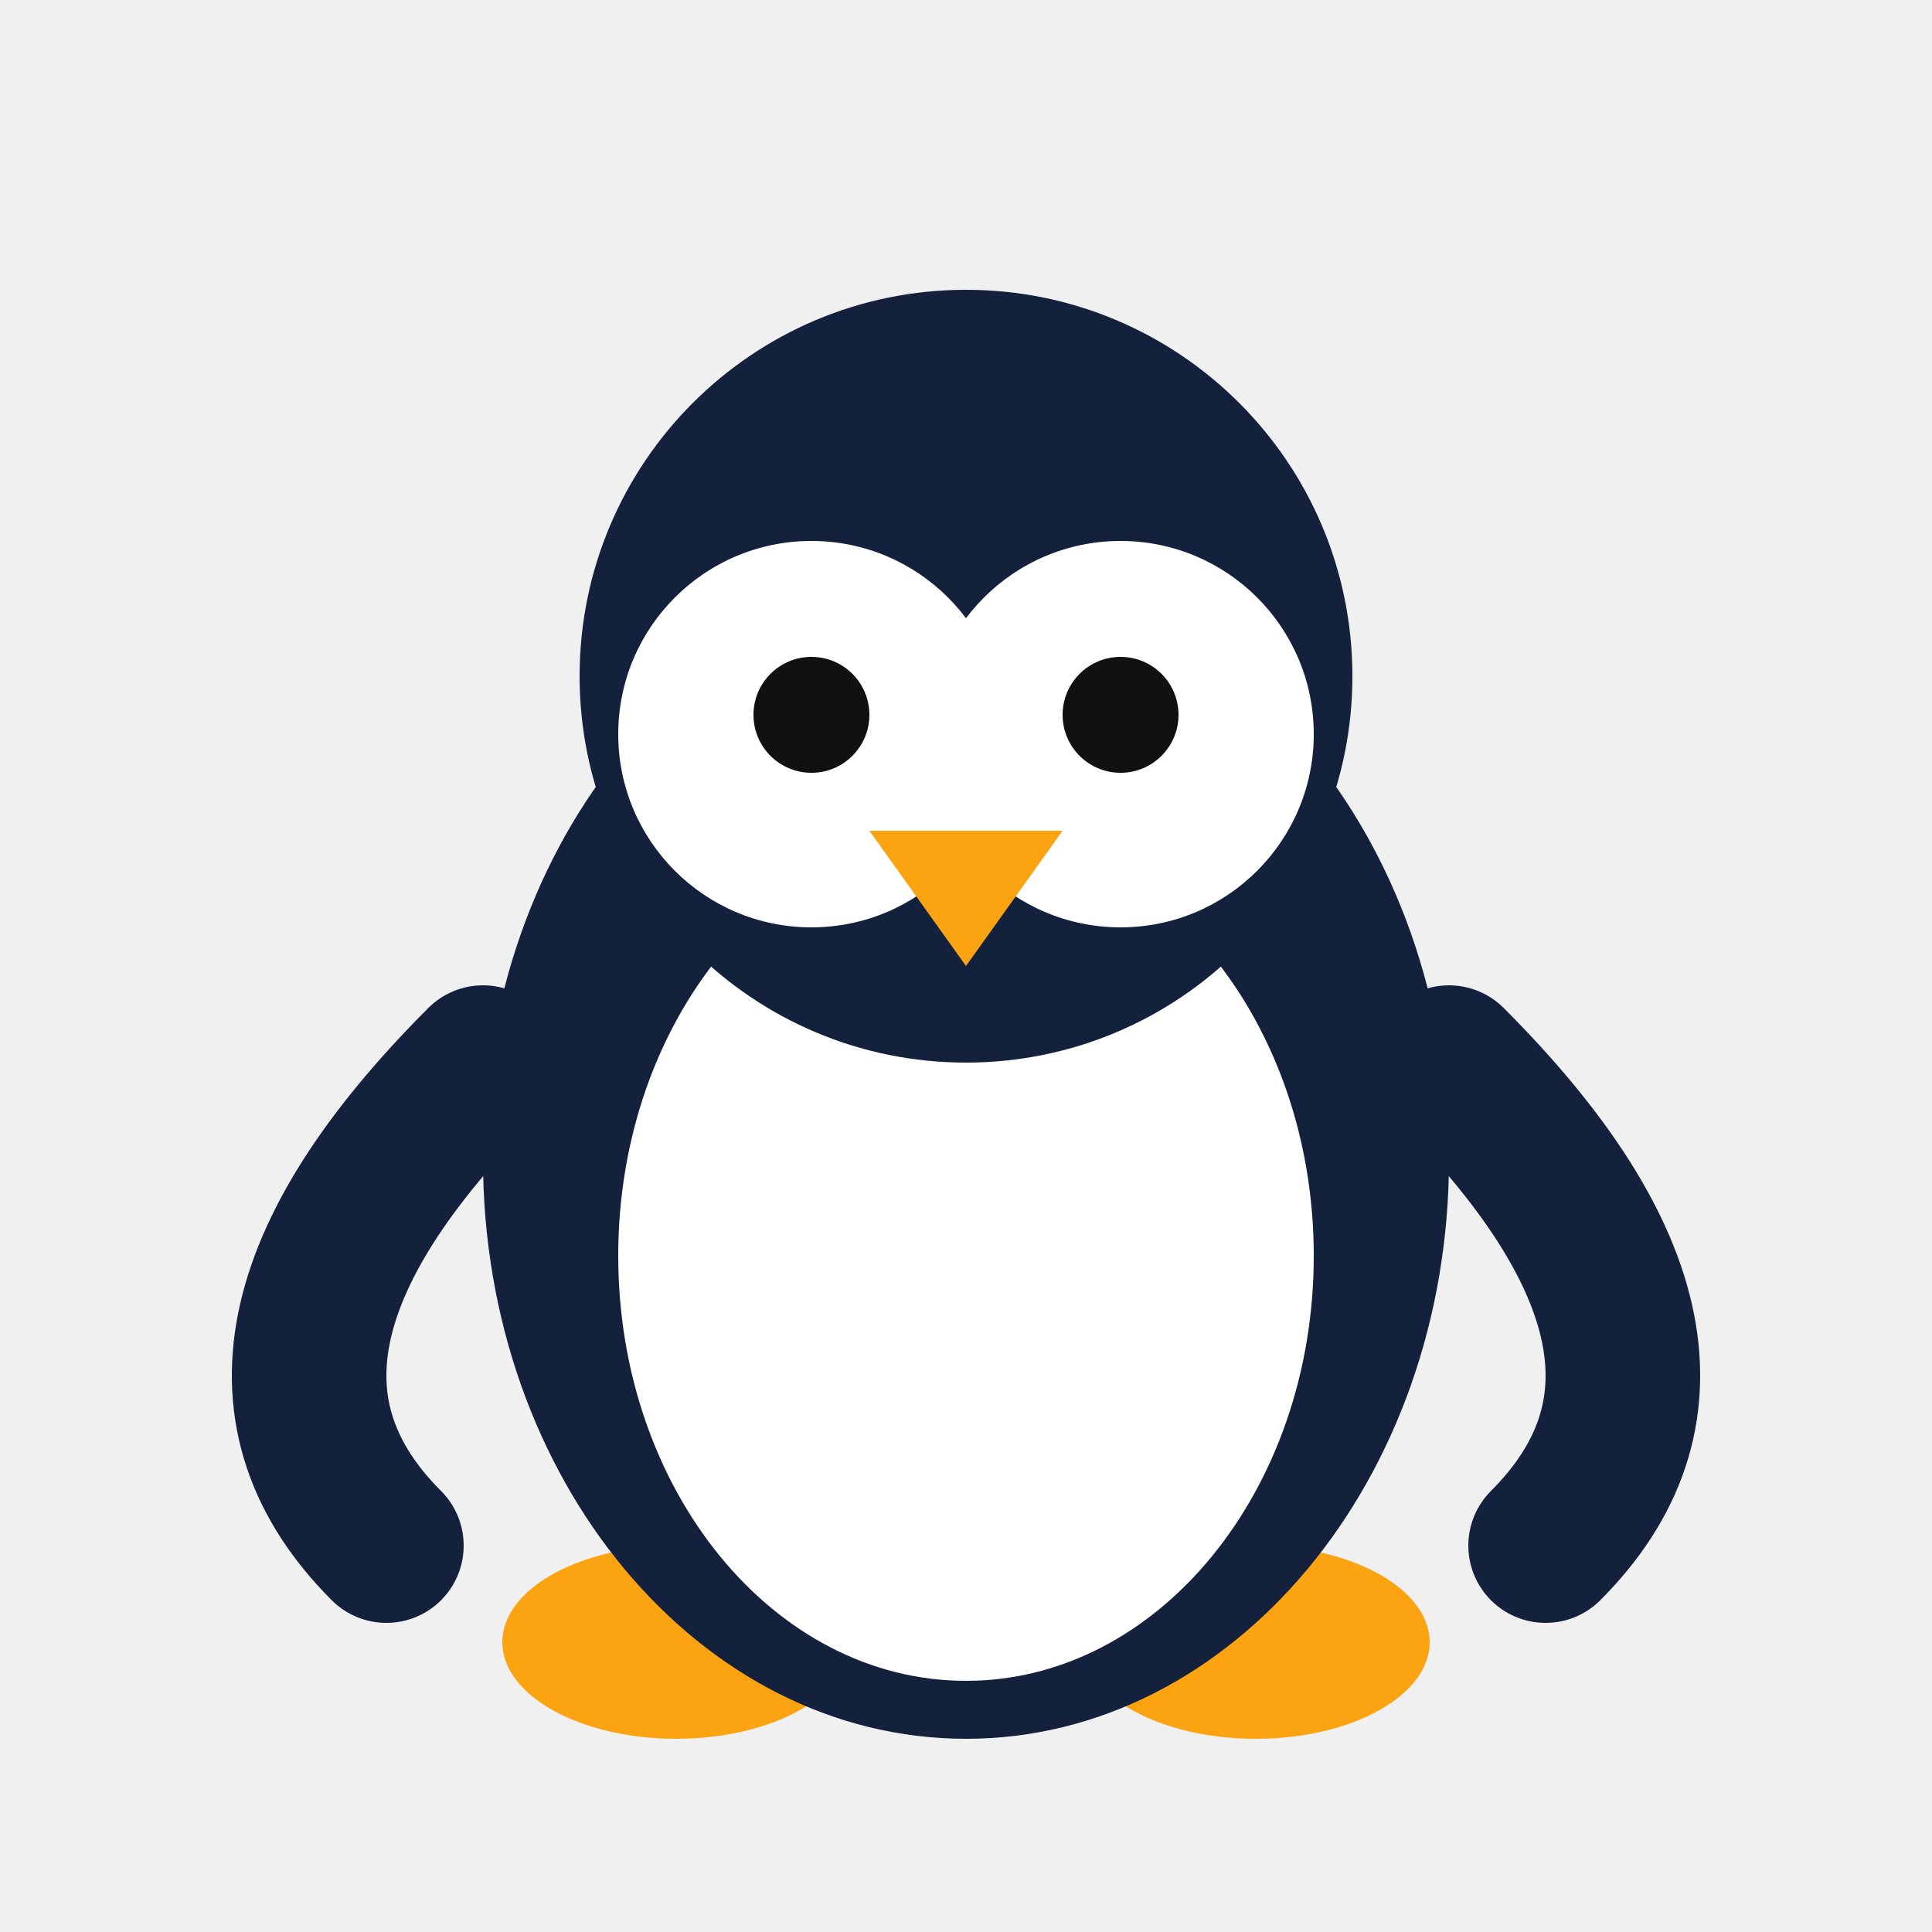
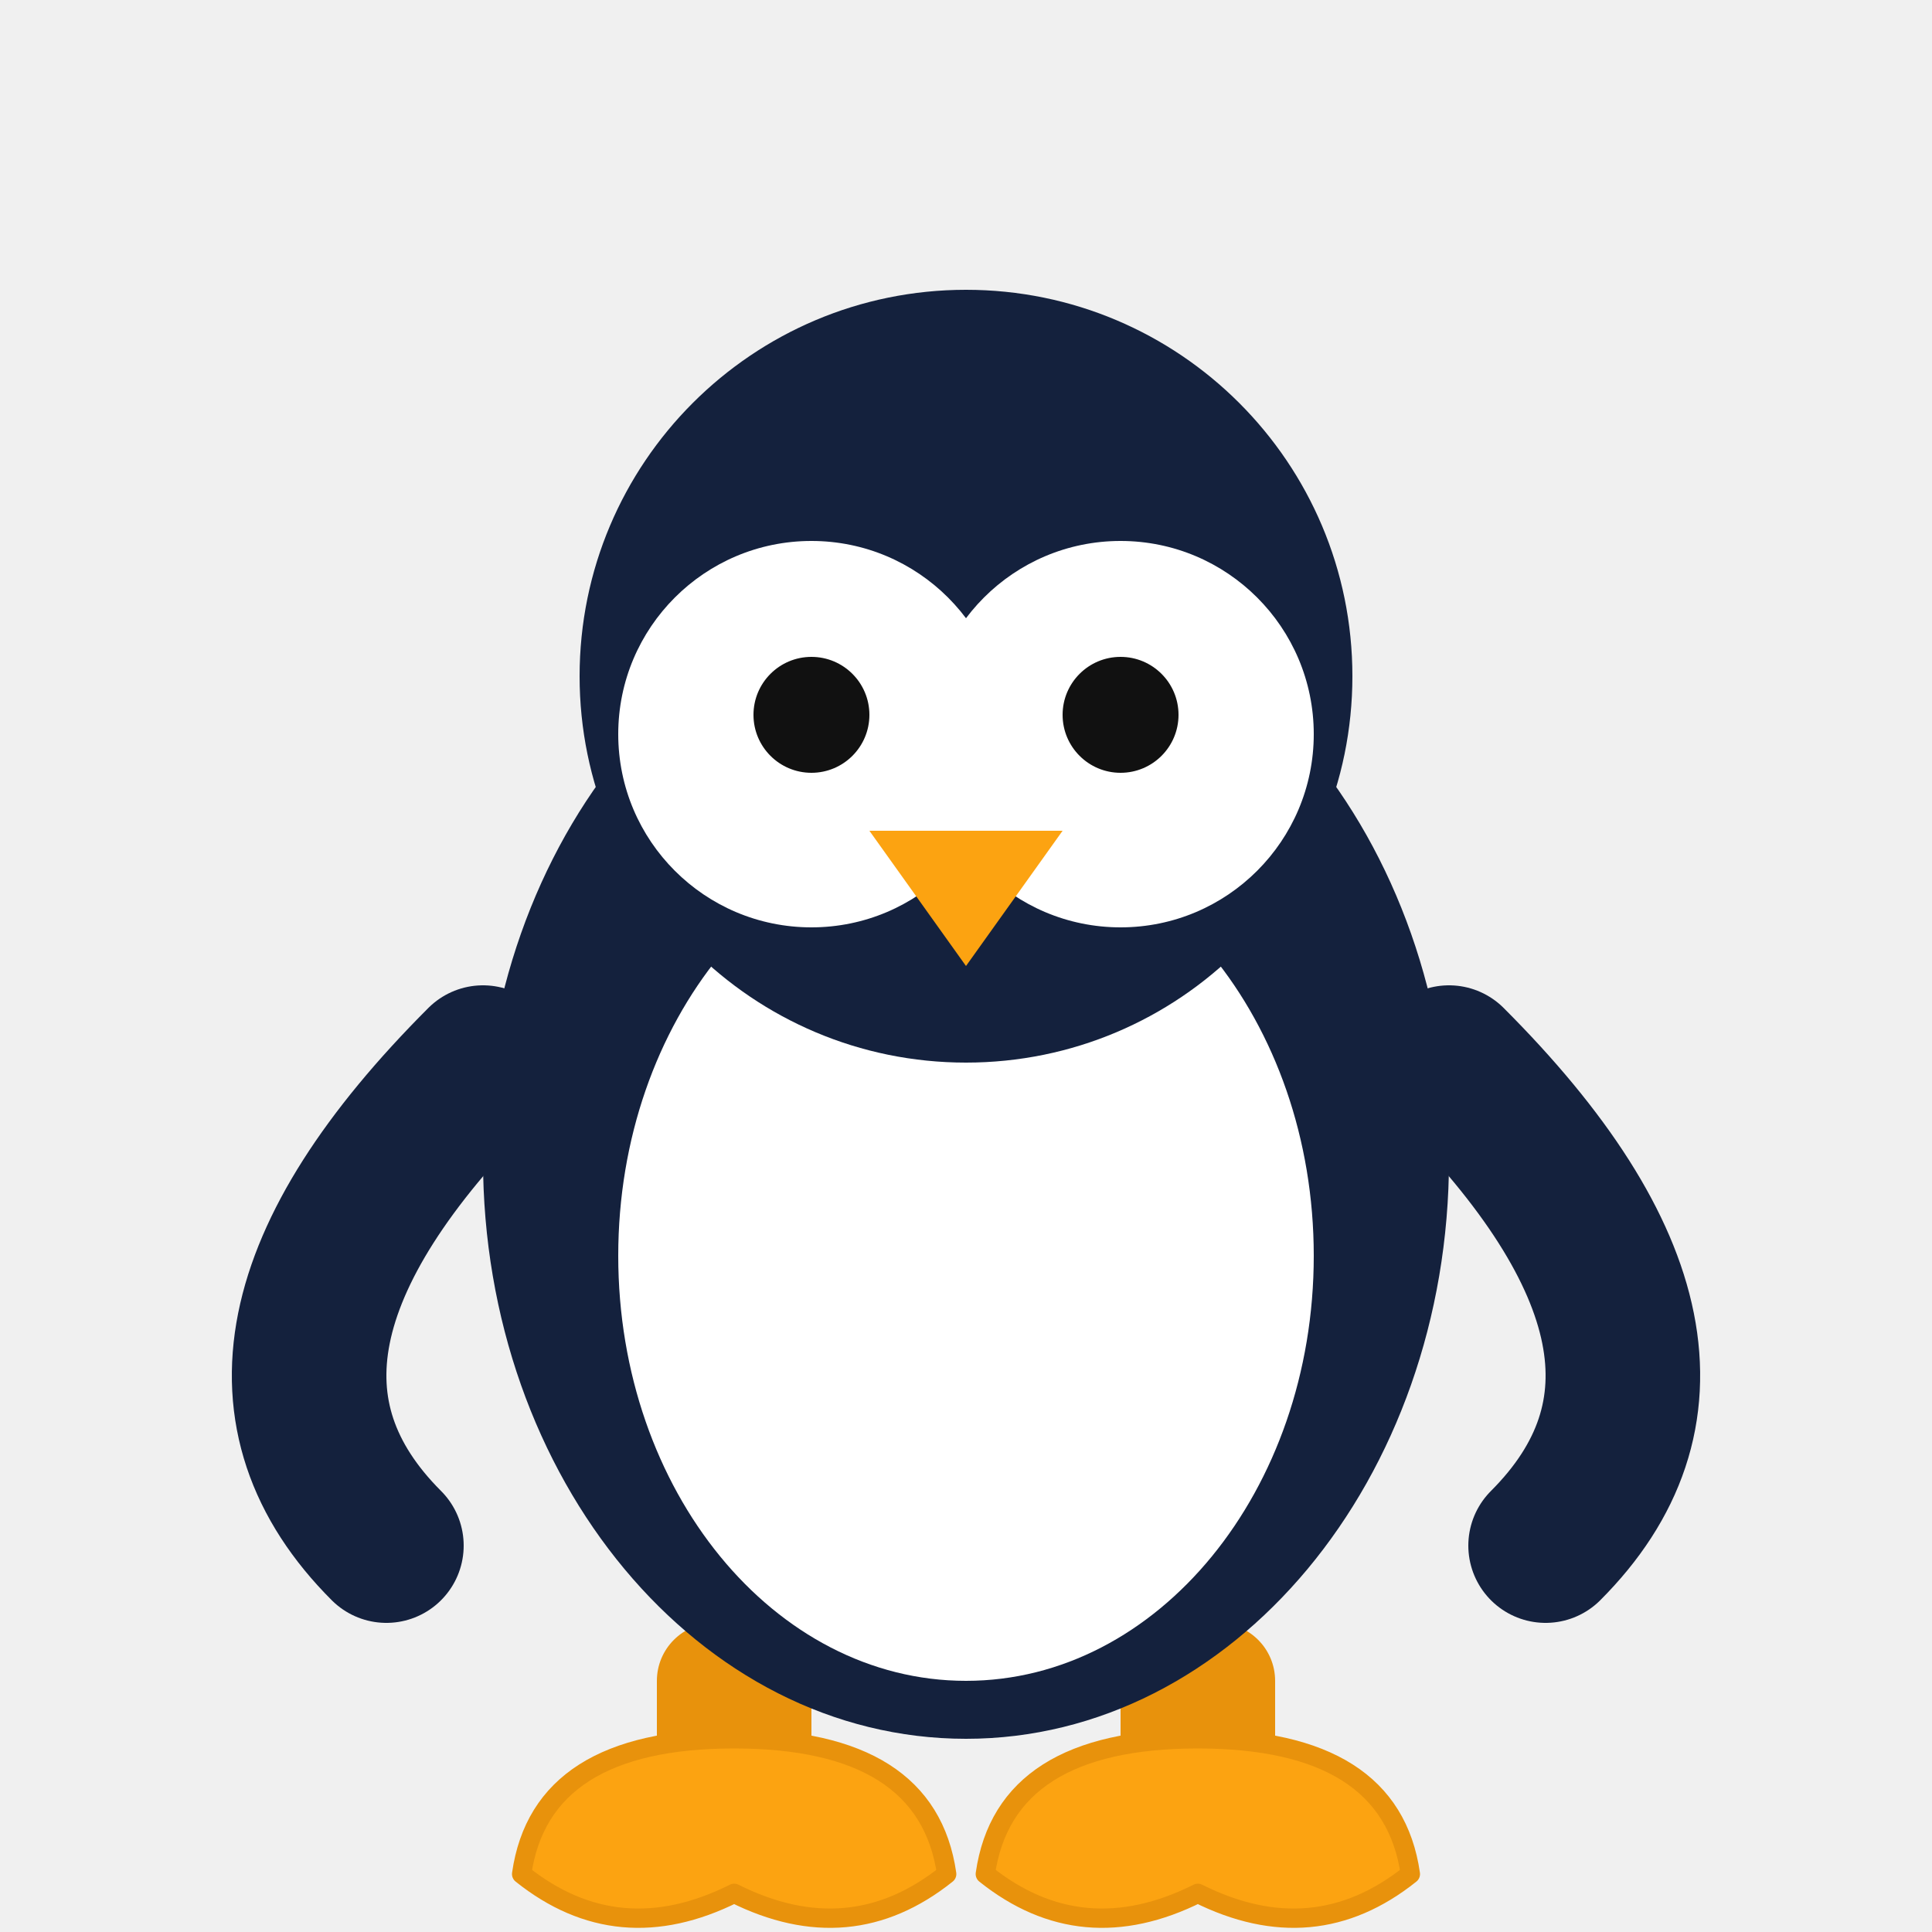
<svg xmlns="http://www.w3.org/2000/svg" viewBox="0 0 100 100" width="100" height="100">
  <g class="baby-penguin">
-     <ellipse class="foot-left" cx="35" cy="85" rx="9" ry="5" fill="#fca311" />
-     <ellipse class="foot-right" cx="65" cy="85" rx="9" ry="5" fill="#fca311" />
+     <g class="leg-left">
+       <rect x="34" y="84" width="8" height="9" rx="3" fill="#e8920c" />
+       <path class="foot-left" d="M 27 97 Q 28 90 38 90 Q 48 90 49 97 Q 44 101 38 98 Q 32 101 27 97 Z" fill="#fca311" stroke="#e8920c" stroke-width="1" stroke-linejoin="round" />
+     </g>
+     <g class="leg-right">
+       <rect x="58" y="84" width="8" height="9" rx="3" fill="#e8920c" />
+       <path class="foot-right" d="M 51 97 Q 52 90 62 90 Q 72 90 73 97 Q 68 101 62 98 Q 56 101 51 97 Z" fill="#fca311" stroke="#e8920c" stroke-width="1" stroke-linejoin="round" />
+     </g>
    <ellipse class="body-black" cx="50" cy="60" rx="25" ry="30" fill="#14213d" />
    <ellipse class="body-white" cx="50" cy="65" rx="18" ry="22" fill="#ffffff" />
    <path class="flipper-left" d="M 25 55 Q 10 70 20 80" stroke="#14213d" stroke-width="8" stroke-linecap="round" fill="none" />
    <path class="flipper-right" d="M 75 55 Q 90 70 80 80" stroke="#14213d" stroke-width="8" stroke-linecap="round" fill="none" />
    <g class="head">
      <circle cx="50" cy="35" r="20" fill="#14213d" />
      <circle class="face-patch-left" cx="42" cy="38" r="10" fill="#ffffff" />
      <circle class="face-patch-right" cx="58" cy="38" r="10" fill="#ffffff" />
      <g class="eyes">
        <circle cx="42" cy="37" r="3" fill="#111111" />
        <circle cx="58" cy="37" r="3" fill="#111111" />
      </g>
      <polygon class="beak" points="45,43 55,43 50,50" fill="#fca311" />
    </g>
  </g>
</svg>
